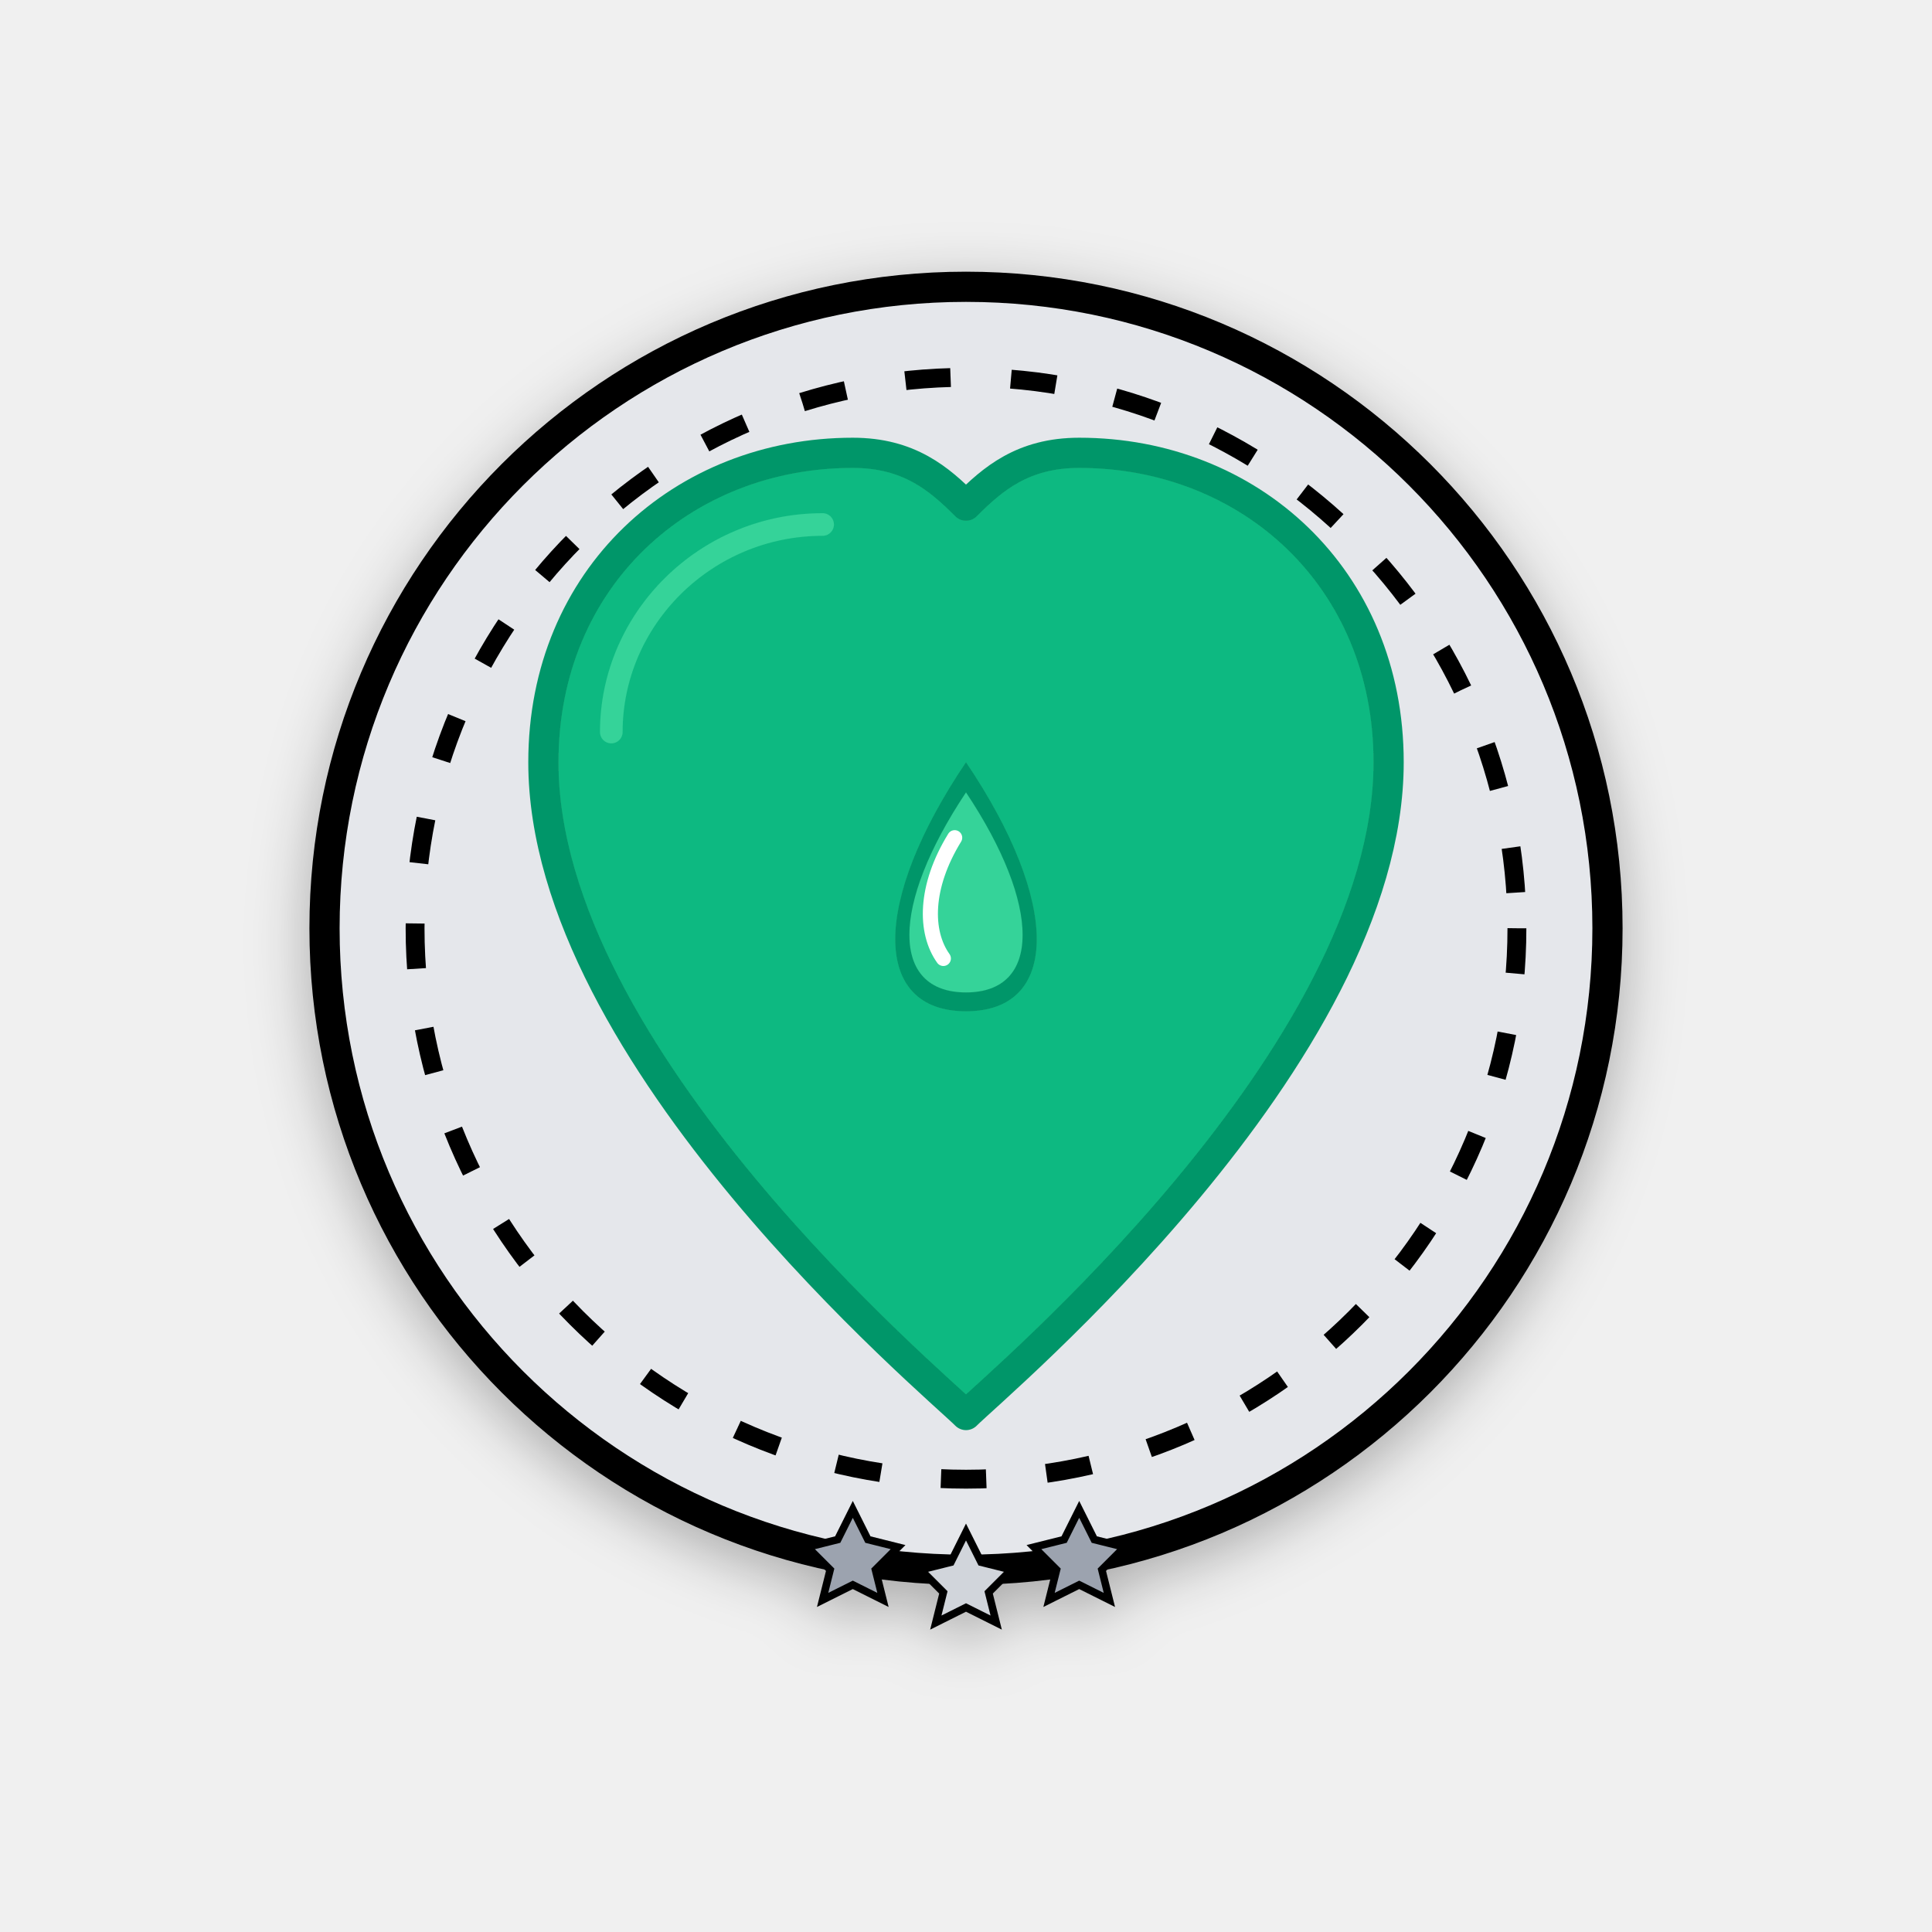
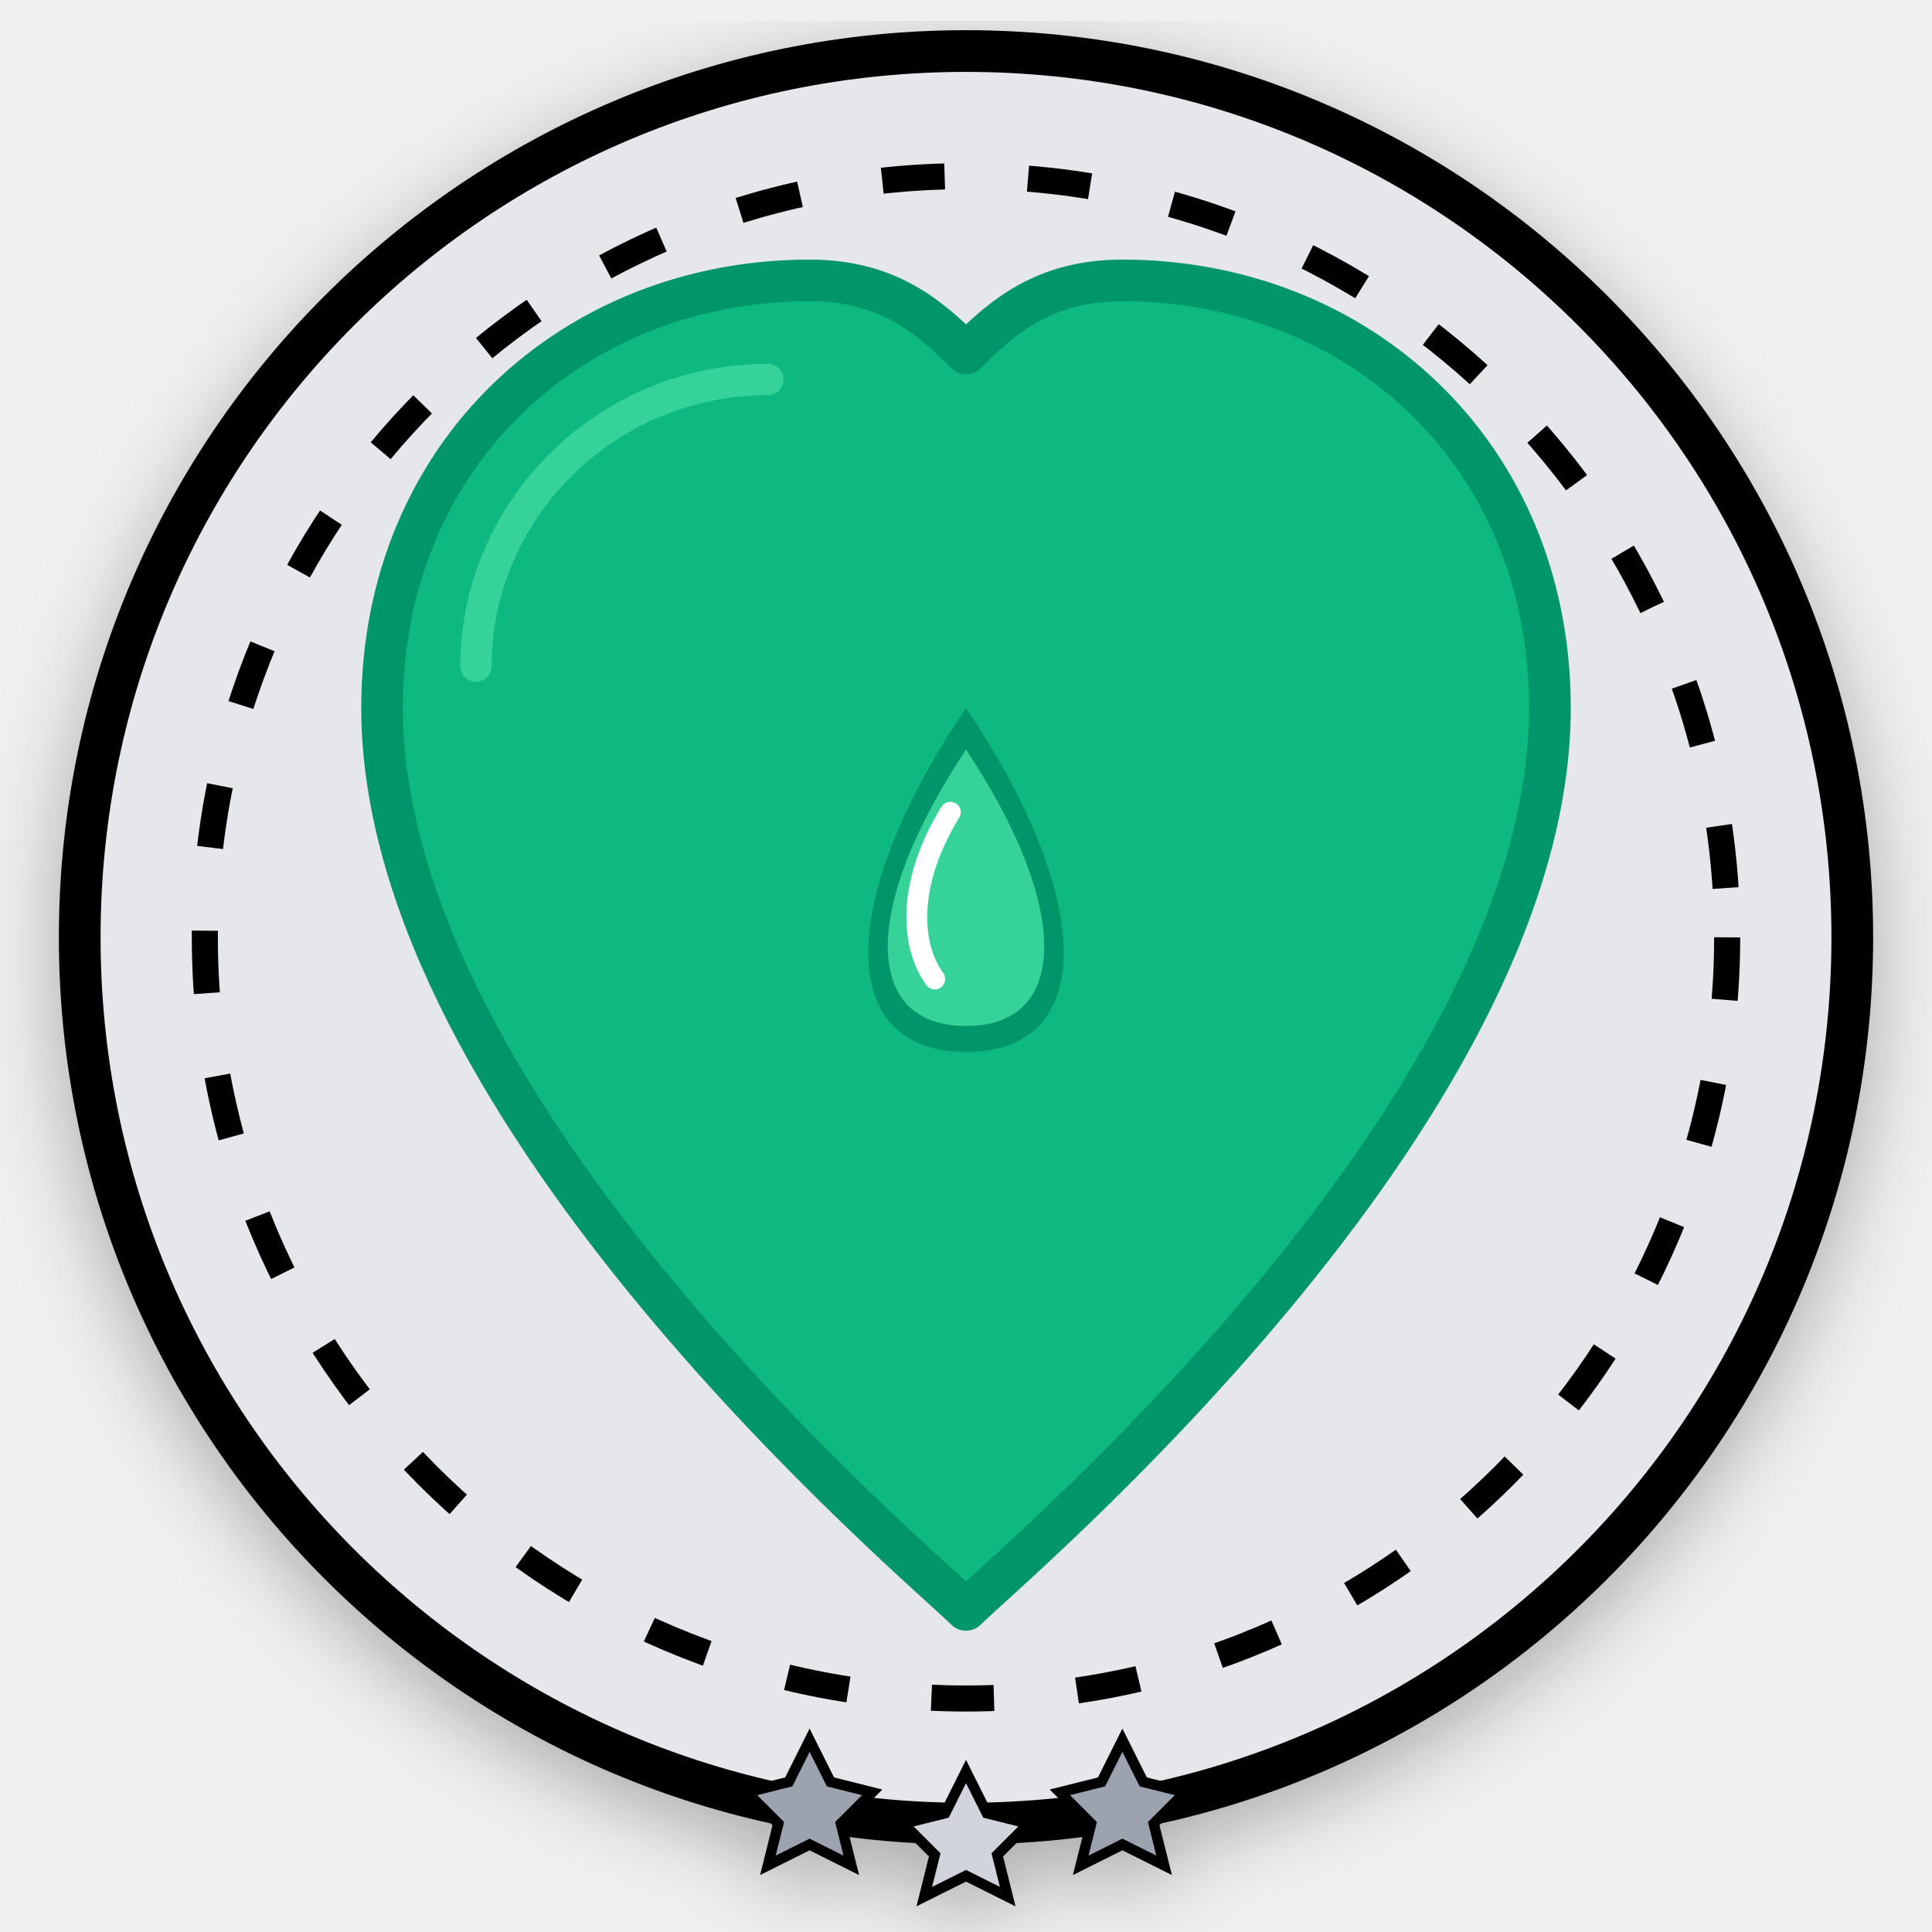
<svg xmlns="http://www.w3.org/2000/svg" width="512" height="512" viewBox="0 0 512 512" fill="none">
  <defs>
    <filter id="donorSilverSolidShadow" x="-10%" y="-10%" width="130%" height="130%">
      <feDropShadow dx="0" dy="4" stdDeviation="8" flood-color="#000000" flood-opacity="0.3" />
    </filter>
  </defs>
-   <g filter="url(#donorSilverSolidShadow)">
-     <circle cx="256" cy="246" r="170" fill="#E5E7EB" stroke="#000000" stroke-width="8" />
-     <circle cx="256" cy="246" r="146" stroke="#000000" stroke-width="5" stroke-dasharray="12 16" fill="none" />
-     <path d="M226 400 L230 408 L238 410 L232 416 L234 424 L226 420 L218 424 L220 416 L214 410 L222 408 Z" fill="#9CA3AF" stroke="#000000" stroke-width="2" />
-     <path d="M256 406 L260 414 L268 416 L262 422 L264 430 L256 426 L248 430 L250 422 L244 416 L252 414 Z" fill="#D1D5DB" stroke="#000000" stroke-width="2" />
-     <path d="M286 400 L290 408 L298 410 L292 416 L294 424 L286 420 L278 424 L280 416 L274 410 L282 408 Z" fill="#9CA3AF" stroke="#000000" stroke-width="2" />
-     <path d="M256 375 C 248 367 144 280 144 202 C 144 153 181 120 226 120 C 241 120 249 127 256 134 C 263 127 271 120 286 120 C 331 120 368 153 368 202 C 368 280 264 367 256 375 Z" fill="#10B981" stroke="#059669" stroke-width="8" stroke-linejoin="round" />
-     <path d="M162 194 C 162 164 187 139 218 139" stroke="#34D399" stroke-width="6" stroke-linecap="round" fill="none" />
-     <path d="M256 202 C 231 239 231 268 256 268 C 281 268 281 239 256 202 Z" fill="#059669" />
-     <path d="M256 210 C 236 240 236 263 256 263 C 276 263 276 240 256 210 Z" fill="#34D399" />
-     <path d="M253 222 C 245 235 245 247 250 254" stroke="#FFFFFF" stroke-width="4" stroke-linecap="round" fill="none" />
+   <g data-normalized="fill" fill="none" transform="translate(-97.694,-91.476) scale(1.38162)">
+     <g filter="url(#donorSilverSolidShadow)">
+       <circle cx="256" cy="246" r="170" fill="#E5E7EB" stroke="#000000" stroke-width="8" />
+       <circle cx="256" cy="246" r="146" stroke="#000000" stroke-width="5" stroke-dasharray="12 16" fill="none" />
+       <path d="M226 400 L230 408 L238 410 L232 416 L234 424 L226 420 L218 424 L220 416 L214 410 L222 408 Z" fill="#9CA3AF" stroke="#000000" stroke-width="2" />
+       <path d="M256 406 L260 414 L268 416 L262 422 L264 430 L256 426 L248 430 L250 422 L244 416 L252 414 Z" fill="#D1D5DB" stroke="#000000" stroke-width="2" />
+       <path d="M286 400 L290 408 L298 410 L292 416 L294 424 L286 420 L278 424 L280 416 L274 410 L282 408 Z" fill="#9CA3AF" stroke="#000000" stroke-width="2" />
+       <path d="M256 375 C 248 367 144 280 144 202 C 144 153 181 120 226 120 C 241 120 249 127 256 134 C 263 127 271 120 286 120 C 331 120 368 153 368 202 C 368 280 264 367 256 375 Z" fill="#10B981" stroke="#059669" stroke-width="8" stroke-linejoin="round" />
+       <path d="M162 194 C 162 164 187 139 218 139" stroke="#34D399" stroke-width="6" stroke-linecap="round" fill="none" />
+       <path d="M256 202 C 231 239 231 268 256 268 C 281 268 281 239 256 202 Z" fill="#059669" />
+       <path d="M256 210 C 236 240 236 263 256 263 C 276 263 276 240 256 210 Z" fill="#34D399" />
+       <path d="M253 222 C 245 235 245 247 250 254" stroke="#FFFFFF" stroke-width="4" stroke-linecap="round" fill="none" />
+     </g>
  </g>
</svg>
